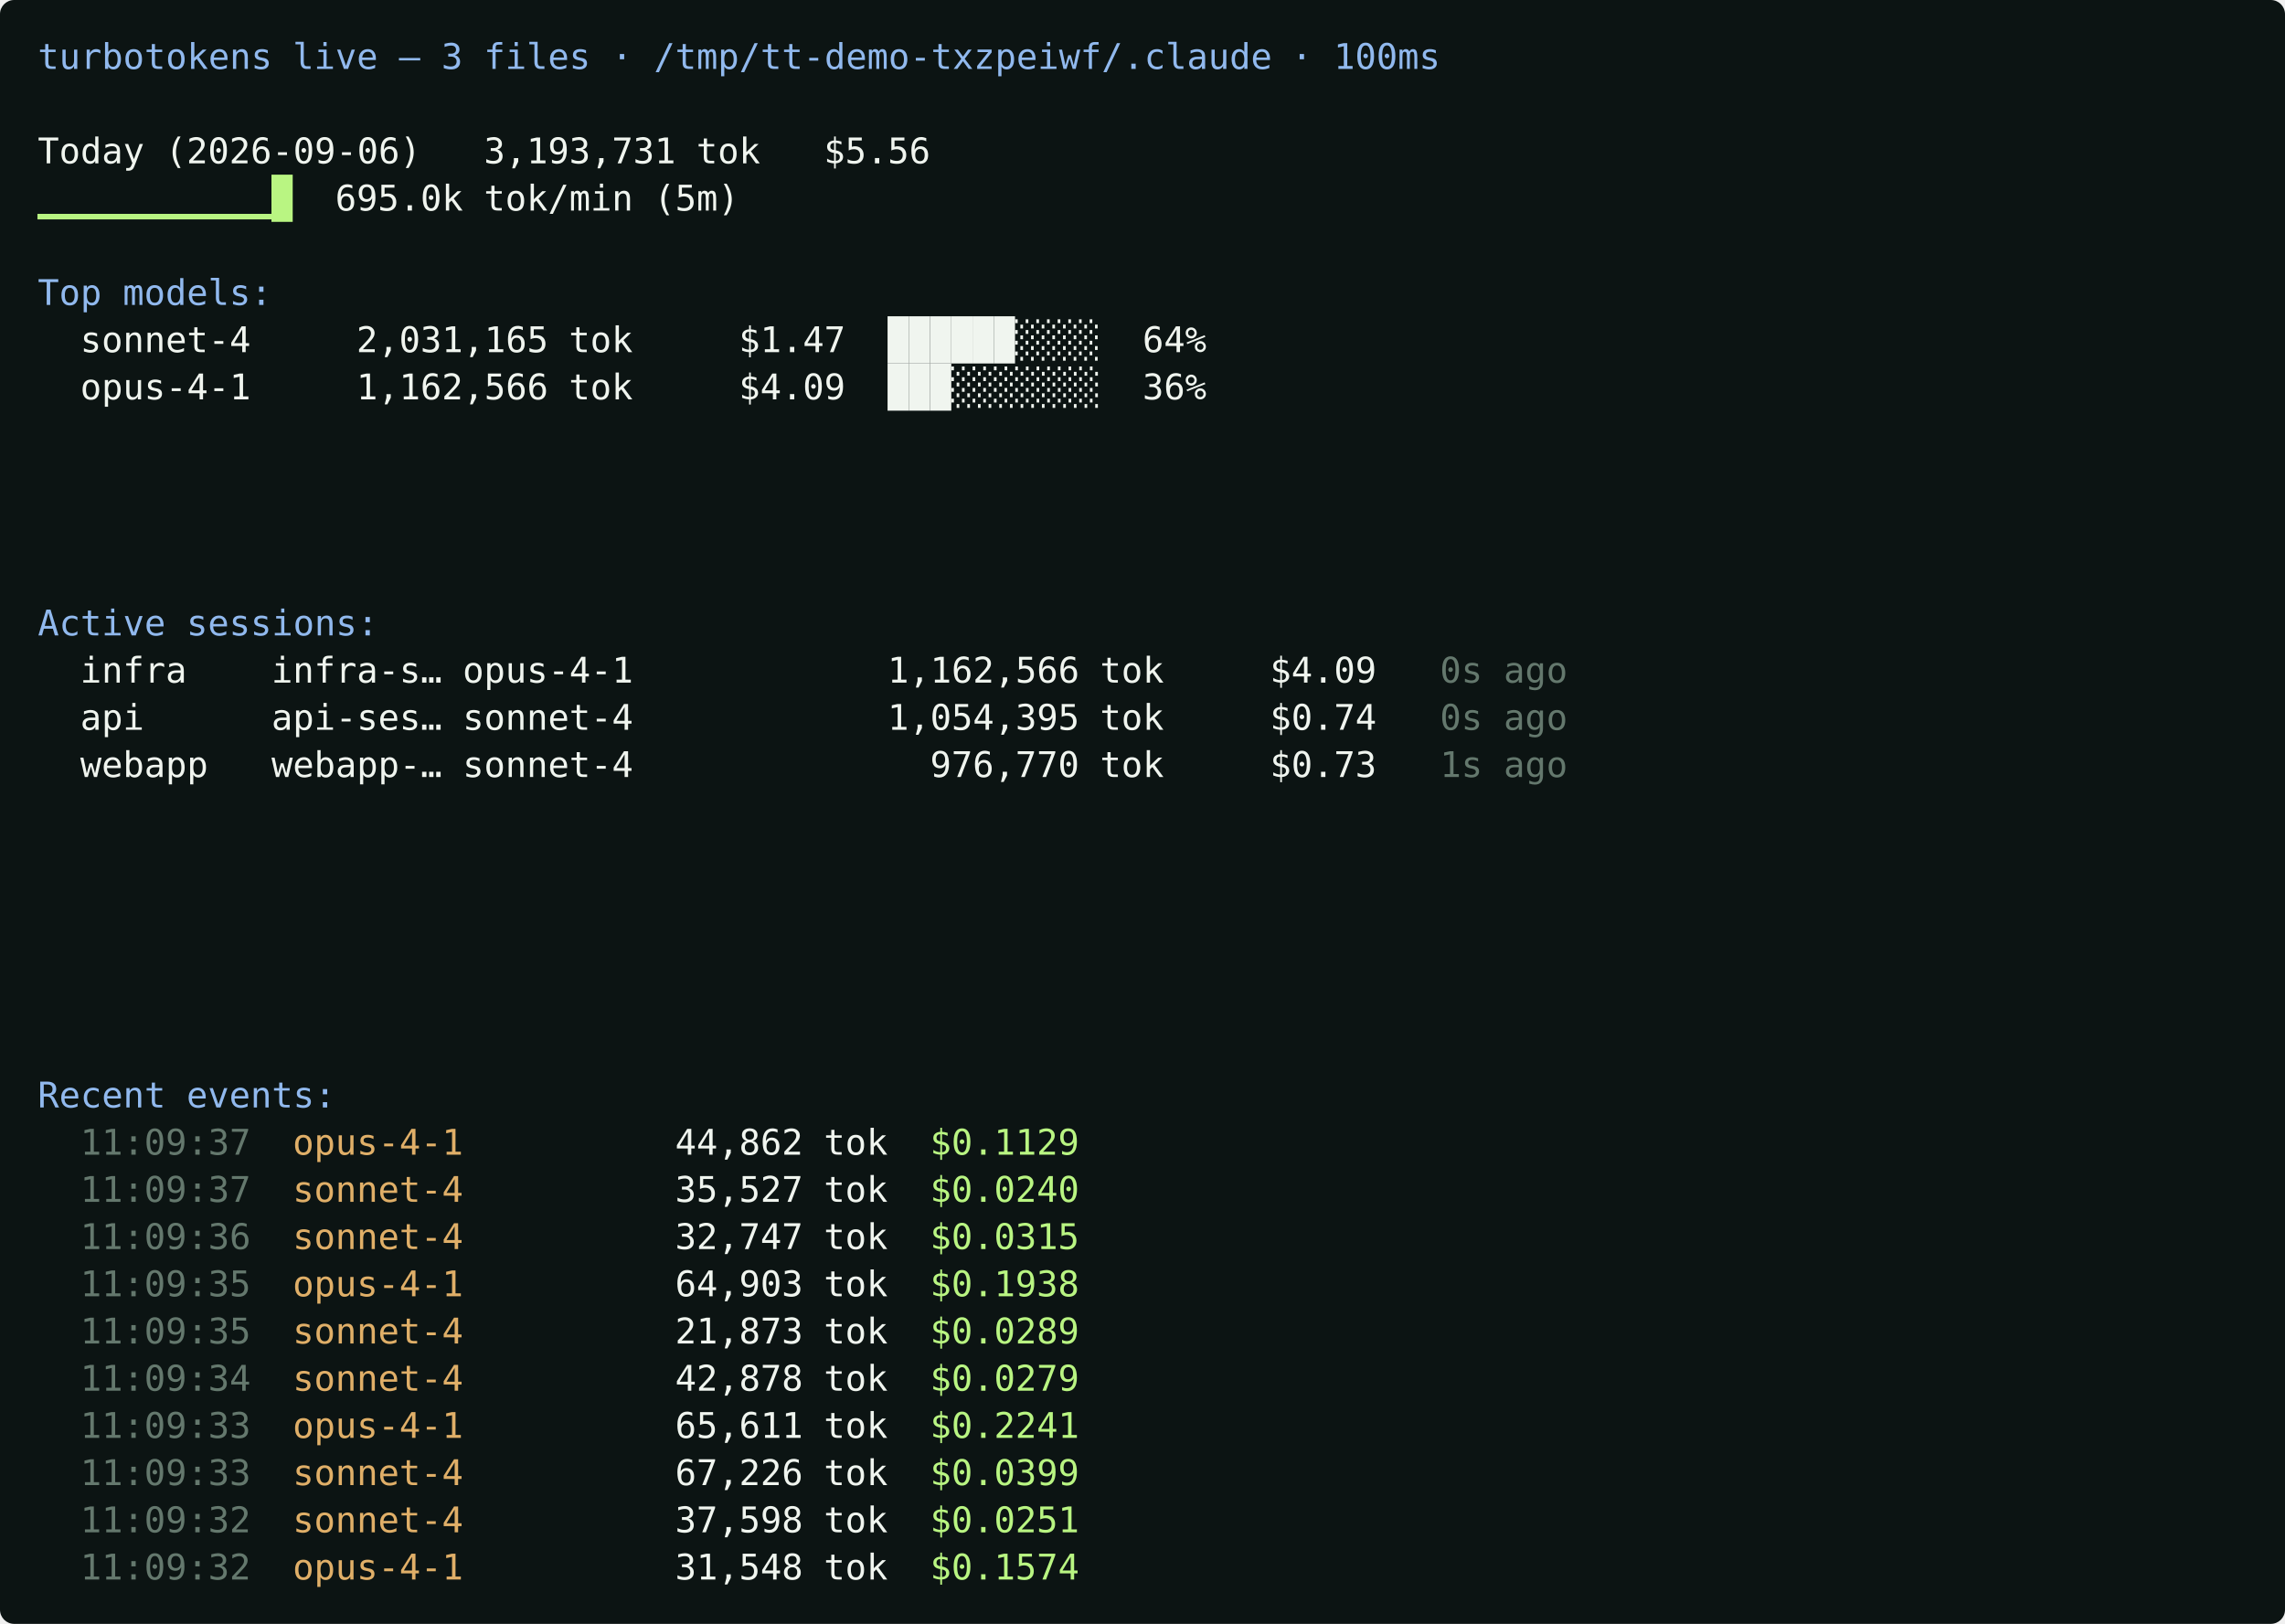
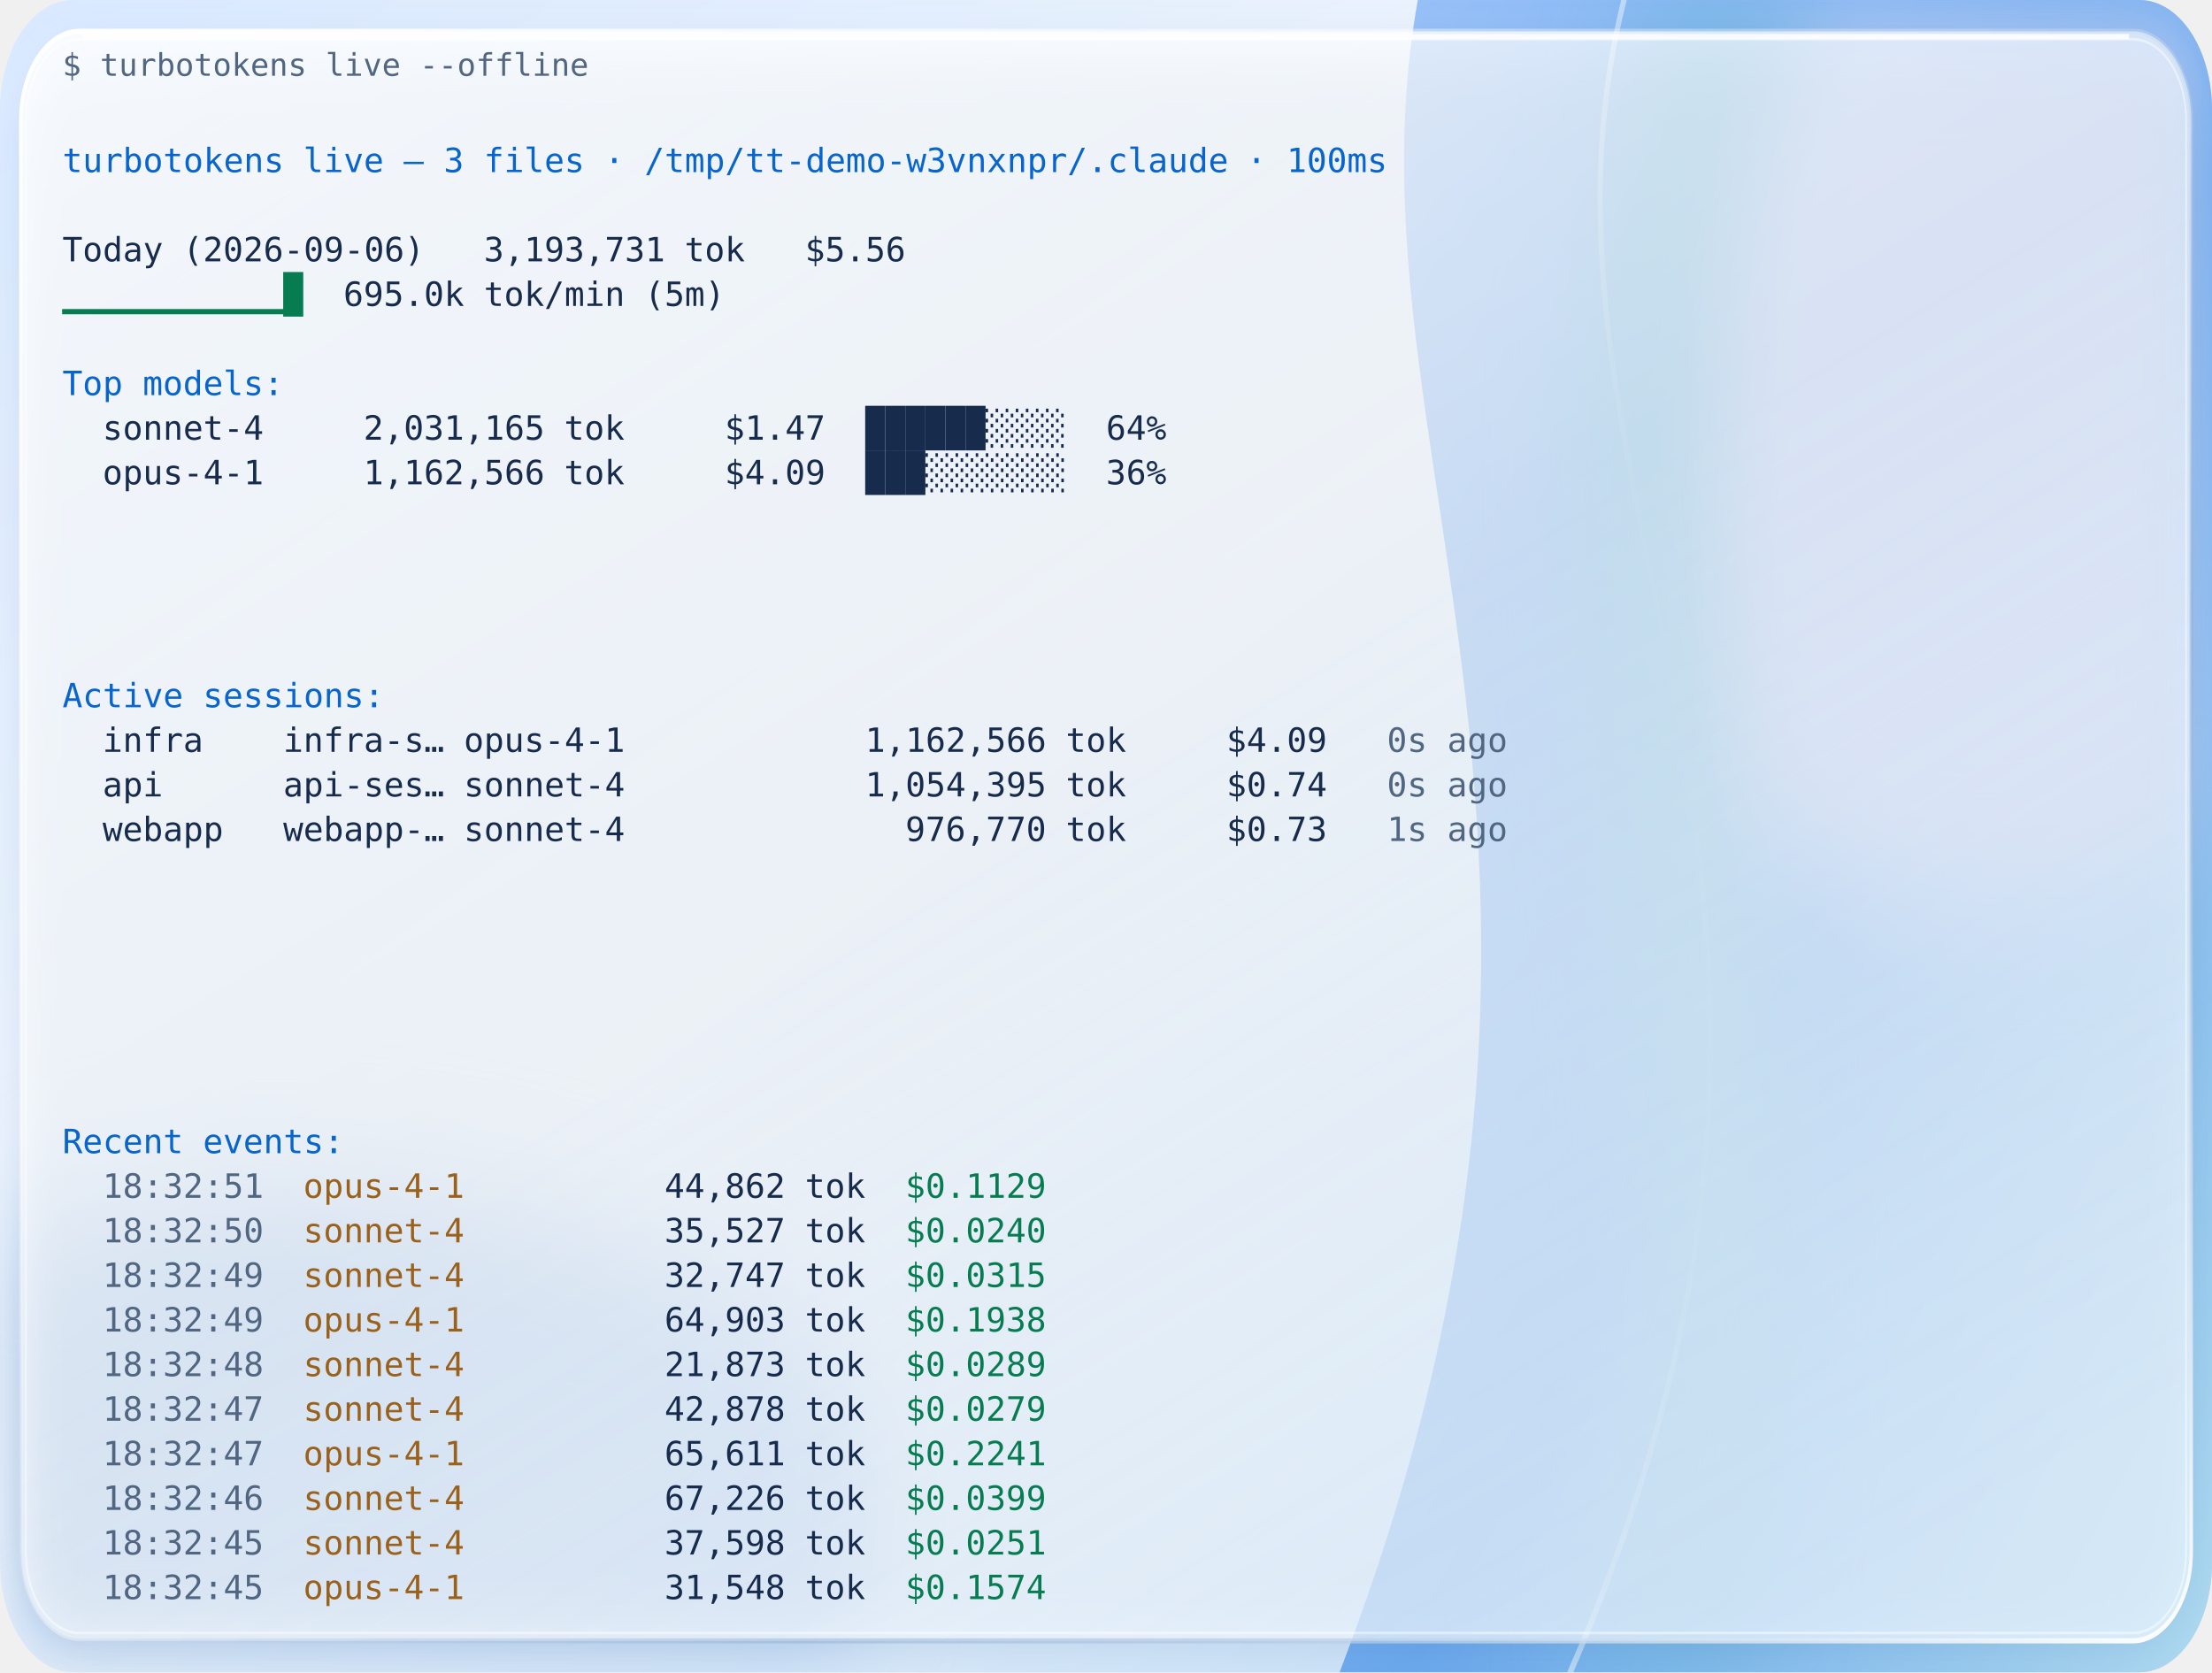
- <svg xmlns="http://www.w3.org/2000/svg" width="968" height="688" viewBox="0 0 968 688" font-family="Menlo, 'SF Mono', 'Cascadia Code', Consolas, monospace" font-size="15">
-   <rect width="968" height="688" rx="6" fill="#0c1413" />
-   <text y="29.2" xml:space="preserve">
-     <tspan x="16.0" fill="#91b9ee" textLength="99.0" lengthAdjust="spacingAndGlyphs">turbotokens</tspan>
-     <tspan x="124.0" fill="#91b9ee" textLength="36.0" lengthAdjust="spacingAndGlyphs">live</tspan>
-     <tspan x="169.0" fill="#91b9ee" textLength="9.0" lengthAdjust="spacingAndGlyphs">—</tspan>
-     <tspan x="187.0" fill="#91b9ee" textLength="9.0" lengthAdjust="spacingAndGlyphs">3</tspan>
-     <tspan x="205.0" fill="#91b9ee" textLength="45.0" lengthAdjust="spacingAndGlyphs">files</tspan>
-     <tspan x="259.0" fill="#91b9ee" textLength="9.0" lengthAdjust="spacingAndGlyphs">·</tspan>
-     <tspan x="277.0" fill="#91b9ee" textLength="261.0" lengthAdjust="spacingAndGlyphs">/tmp/tt-demo-txzpeiwf/.claude</tspan>
-     <tspan x="547.0" fill="#91b9ee" textLength="9.0" lengthAdjust="spacingAndGlyphs">·</tspan>
-     <tspan x="565.0" fill="#91b9ee" textLength="45.0" lengthAdjust="spacingAndGlyphs">100ms</tspan>
-   </text>
-   <text y="69.2" xml:space="preserve">
-     <tspan x="16.0" fill="#f0f5ef" textLength="45.0" lengthAdjust="spacingAndGlyphs">Today</tspan>
-     <tspan x="70.0" fill="#f0f5ef" textLength="108.0" lengthAdjust="spacingAndGlyphs">(2026-09-06)</tspan>
-     <tspan x="205.0" fill="#f0f5ef" textLength="81.0" lengthAdjust="spacingAndGlyphs">3,193,731</tspan>
-     <tspan x="295.0" fill="#f0f5ef" textLength="27.0" lengthAdjust="spacingAndGlyphs">tok</tspan>
-     <tspan x="349.0" fill="#f0f5ef" textLength="45.0" lengthAdjust="spacingAndGlyphs">$5.56</tspan>
-   </text>
-   <rect x="115.0" y="74.0" width="9.0" height="20" fill="#b9f582" />
-   <text y="89.2" xml:space="preserve">
-     <tspan x="16.0" fill="#b9f582" textLength="99.0" lengthAdjust="spacingAndGlyphs">▁▁▁▁▁▁▁▁▁▁▁</tspan>
-     <tspan x="142.0" fill="#f0f5ef" textLength="54.0" lengthAdjust="spacingAndGlyphs">695.0k</tspan>
-     <tspan x="205.0" fill="#f0f5ef" textLength="63.0" lengthAdjust="spacingAndGlyphs">tok/min</tspan>
-     <tspan x="277.0" fill="#f0f5ef" textLength="36.0" lengthAdjust="spacingAndGlyphs">(5m)</tspan>
-   </text>
-   <text y="129.2" xml:space="preserve">
-     <tspan x="16.0" fill="#91b9ee" textLength="27.0" lengthAdjust="spacingAndGlyphs">Top</tspan>
-     <tspan x="52.0" fill="#91b9ee" textLength="63.0" lengthAdjust="spacingAndGlyphs">models:</tspan>
-   </text>
-   <rect x="376.0" y="134.0" width="9.0" height="20" fill="#f0f5ef" />
-   <rect x="385.0" y="134.0" width="9.0" height="20" fill="#f0f5ef" />
-   <rect x="394.0" y="134.0" width="9.0" height="20" fill="#f0f5ef" />
-   <rect x="403.0" y="134.0" width="9.0" height="20" fill="#f0f5ef" />
-   <rect x="412.0" y="134.0" width="9.0" height="20" fill="#f0f5ef" />
-   <rect x="421.0" y="134.0" width="9.0" height="20" fill="#f0f5ef" />
-   <text y="149.2" xml:space="preserve">
-     <tspan x="34.0" fill="#f0f5ef" textLength="72.0" lengthAdjust="spacingAndGlyphs">sonnet-4</tspan>
-     <tspan x="151.0" fill="#f0f5ef" textLength="81.0" lengthAdjust="spacingAndGlyphs">2,031,165</tspan>
-     <tspan x="241.0" fill="#f0f5ef" textLength="27.0" lengthAdjust="spacingAndGlyphs">tok</tspan>
-     <tspan x="313.0" fill="#f0f5ef" textLength="45.0" lengthAdjust="spacingAndGlyphs">$1.47</tspan>
-     <tspan x="430.0" fill="#f0f5ef" textLength="36.0" lengthAdjust="spacingAndGlyphs">░░░░</tspan>
-     <tspan x="484.0" fill="#f0f5ef" textLength="27.0" lengthAdjust="spacingAndGlyphs">64%</tspan>
-   </text>
-   <rect x="376.0" y="154.0" width="9.0" height="20" fill="#f0f5ef" />
-   <rect x="385.0" y="154.0" width="9.0" height="20" fill="#f0f5ef" />
-   <rect x="394.0" y="154.0" width="9.0" height="20" fill="#f0f5ef" />
-   <text y="169.2" xml:space="preserve">
-     <tspan x="34.0" fill="#f0f5ef" textLength="72.0" lengthAdjust="spacingAndGlyphs">opus-4-1</tspan>
-     <tspan x="151.0" fill="#f0f5ef" textLength="81.0" lengthAdjust="spacingAndGlyphs">1,162,566</tspan>
-     <tspan x="241.0" fill="#f0f5ef" textLength="27.0" lengthAdjust="spacingAndGlyphs">tok</tspan>
-     <tspan x="313.0" fill="#f0f5ef" textLength="45.0" lengthAdjust="spacingAndGlyphs">$4.09</tspan>
-     <tspan x="403.0" fill="#f0f5ef" textLength="63.0" lengthAdjust="spacingAndGlyphs">░░░░░░░</tspan>
-     <tspan x="484.0" fill="#f0f5ef" textLength="27.0" lengthAdjust="spacingAndGlyphs">36%</tspan>
-   </text>
-   <text y="269.2" xml:space="preserve">
-     <tspan x="16.0" fill="#91b9ee" textLength="54.0" lengthAdjust="spacingAndGlyphs">Active</tspan>
-     <tspan x="79.0" fill="#91b9ee" textLength="81.0" lengthAdjust="spacingAndGlyphs">sessions:</tspan>
-   </text>
-   <text y="289.2" xml:space="preserve">
-     <tspan x="34.0" fill="#f0f5ef" textLength="45.0" lengthAdjust="spacingAndGlyphs">infra</tspan>
-     <tspan x="115.0" fill="#f0f5ef" textLength="72.0" lengthAdjust="spacingAndGlyphs">infra-s…</tspan>
-     <tspan x="196.0" fill="#f0f5ef" textLength="72.0" lengthAdjust="spacingAndGlyphs">opus-4-1</tspan>
-     <tspan x="376.0" fill="#f0f5ef" textLength="81.0" lengthAdjust="spacingAndGlyphs">1,162,566</tspan>
-     <tspan x="466.0" fill="#f0f5ef" textLength="27.0" lengthAdjust="spacingAndGlyphs">tok</tspan>
-     <tspan x="538.0" fill="#f0f5ef" textLength="45.0" lengthAdjust="spacingAndGlyphs">$4.09</tspan>
-     <tspan x="610.0" fill="#64786d" textLength="18.0" lengthAdjust="spacingAndGlyphs">0s</tspan>
-     <tspan x="637.0" fill="#64786d" textLength="27.0" lengthAdjust="spacingAndGlyphs">ago</tspan>
-   </text>
-   <text y="309.2" xml:space="preserve">
-     <tspan x="34.0" fill="#f0f5ef" textLength="27.0" lengthAdjust="spacingAndGlyphs">api</tspan>
-     <tspan x="115.0" fill="#f0f5ef" textLength="72.0" lengthAdjust="spacingAndGlyphs">api-ses…</tspan>
-     <tspan x="196.0" fill="#f0f5ef" textLength="72.0" lengthAdjust="spacingAndGlyphs">sonnet-4</tspan>
-     <tspan x="376.0" fill="#f0f5ef" textLength="81.0" lengthAdjust="spacingAndGlyphs">1,054,395</tspan>
-     <tspan x="466.0" fill="#f0f5ef" textLength="27.0" lengthAdjust="spacingAndGlyphs">tok</tspan>
-     <tspan x="538.0" fill="#f0f5ef" textLength="45.0" lengthAdjust="spacingAndGlyphs">$0.74</tspan>
-     <tspan x="610.0" fill="#64786d" textLength="18.0" lengthAdjust="spacingAndGlyphs">0s</tspan>
-     <tspan x="637.0" fill="#64786d" textLength="27.0" lengthAdjust="spacingAndGlyphs">ago</tspan>
-   </text>
-   <text y="329.2" xml:space="preserve">
-     <tspan x="34.0" fill="#f0f5ef" textLength="54.0" lengthAdjust="spacingAndGlyphs">webapp</tspan>
-     <tspan x="115.0" fill="#f0f5ef" textLength="72.0" lengthAdjust="spacingAndGlyphs">webapp-…</tspan>
-     <tspan x="196.0" fill="#f0f5ef" textLength="72.0" lengthAdjust="spacingAndGlyphs">sonnet-4</tspan>
-     <tspan x="394.0" fill="#f0f5ef" textLength="63.0" lengthAdjust="spacingAndGlyphs">976,770</tspan>
-     <tspan x="466.0" fill="#f0f5ef" textLength="27.0" lengthAdjust="spacingAndGlyphs">tok</tspan>
-     <tspan x="538.0" fill="#f0f5ef" textLength="45.0" lengthAdjust="spacingAndGlyphs">$0.73</tspan>
-     <tspan x="610.0" fill="#64786d" textLength="18.0" lengthAdjust="spacingAndGlyphs">1s</tspan>
-     <tspan x="637.0" fill="#64786d" textLength="27.0" lengthAdjust="spacingAndGlyphs">ago</tspan>
-   </text>
-   <text y="469.2" xml:space="preserve">
-     <tspan x="16.0" fill="#91b9ee" textLength="54.0" lengthAdjust="spacingAndGlyphs">Recent</tspan>
-     <tspan x="79.0" fill="#91b9ee" textLength="63.0" lengthAdjust="spacingAndGlyphs">events:</tspan>
-   </text>
-   <text y="489.2" xml:space="preserve">
-     <tspan x="34.0" fill="#64786d" textLength="72.0" lengthAdjust="spacingAndGlyphs">11:09:37</tspan>
-     <tspan x="124.0" fill="#e0af68" textLength="72.0" lengthAdjust="spacingAndGlyphs">opus-4-1</tspan>
-     <tspan x="286.0" fill="#f0f5ef" textLength="54.0" lengthAdjust="spacingAndGlyphs">44,862</tspan>
-     <tspan x="349.0" fill="#f0f5ef" textLength="27.0" lengthAdjust="spacingAndGlyphs">tok</tspan>
-     <tspan x="394.0" fill="#b9f582" textLength="63.0" lengthAdjust="spacingAndGlyphs">$0.1129</tspan>
-   </text>
-   <text y="509.2" xml:space="preserve">
-     <tspan x="34.0" fill="#64786d" textLength="72.0" lengthAdjust="spacingAndGlyphs">11:09:37</tspan>
-     <tspan x="124.0" fill="#e0af68" textLength="72.0" lengthAdjust="spacingAndGlyphs">sonnet-4</tspan>
-     <tspan x="286.0" fill="#f0f5ef" textLength="54.0" lengthAdjust="spacingAndGlyphs">35,527</tspan>
-     <tspan x="349.0" fill="#f0f5ef" textLength="27.0" lengthAdjust="spacingAndGlyphs">tok</tspan>
-     <tspan x="394.0" fill="#b9f582" textLength="63.0" lengthAdjust="spacingAndGlyphs">$0.0240</tspan>
-   </text>
-   <text y="529.2" xml:space="preserve">
-     <tspan x="34.0" fill="#64786d" textLength="72.0" lengthAdjust="spacingAndGlyphs">11:09:36</tspan>
-     <tspan x="124.0" fill="#e0af68" textLength="72.0" lengthAdjust="spacingAndGlyphs">sonnet-4</tspan>
-     <tspan x="286.0" fill="#f0f5ef" textLength="54.0" lengthAdjust="spacingAndGlyphs">32,747</tspan>
-     <tspan x="349.0" fill="#f0f5ef" textLength="27.0" lengthAdjust="spacingAndGlyphs">tok</tspan>
-     <tspan x="394.0" fill="#b9f582" textLength="63.0" lengthAdjust="spacingAndGlyphs">$0.0315</tspan>
-   </text>
-   <text y="549.2" xml:space="preserve">
-     <tspan x="34.0" fill="#64786d" textLength="72.0" lengthAdjust="spacingAndGlyphs">11:09:35</tspan>
-     <tspan x="124.0" fill="#e0af68" textLength="72.0" lengthAdjust="spacingAndGlyphs">opus-4-1</tspan>
-     <tspan x="286.0" fill="#f0f5ef" textLength="54.0" lengthAdjust="spacingAndGlyphs">64,903</tspan>
-     <tspan x="349.0" fill="#f0f5ef" textLength="27.0" lengthAdjust="spacingAndGlyphs">tok</tspan>
-     <tspan x="394.0" fill="#b9f582" textLength="63.0" lengthAdjust="spacingAndGlyphs">$0.1938</tspan>
-   </text>
-   <text y="569.2" xml:space="preserve">
-     <tspan x="34.0" fill="#64786d" textLength="72.0" lengthAdjust="spacingAndGlyphs">11:09:35</tspan>
-     <tspan x="124.0" fill="#e0af68" textLength="72.0" lengthAdjust="spacingAndGlyphs">sonnet-4</tspan>
-     <tspan x="286.0" fill="#f0f5ef" textLength="54.0" lengthAdjust="spacingAndGlyphs">21,873</tspan>
-     <tspan x="349.0" fill="#f0f5ef" textLength="27.0" lengthAdjust="spacingAndGlyphs">tok</tspan>
-     <tspan x="394.0" fill="#b9f582" textLength="63.0" lengthAdjust="spacingAndGlyphs">$0.0289</tspan>
-   </text>
-   <text y="589.2" xml:space="preserve">
-     <tspan x="34.0" fill="#64786d" textLength="72.0" lengthAdjust="spacingAndGlyphs">11:09:34</tspan>
-     <tspan x="124.0" fill="#e0af68" textLength="72.0" lengthAdjust="spacingAndGlyphs">sonnet-4</tspan>
-     <tspan x="286.0" fill="#f0f5ef" textLength="54.0" lengthAdjust="spacingAndGlyphs">42,878</tspan>
-     <tspan x="349.0" fill="#f0f5ef" textLength="27.0" lengthAdjust="spacingAndGlyphs">tok</tspan>
-     <tspan x="394.0" fill="#b9f582" textLength="63.0" lengthAdjust="spacingAndGlyphs">$0.0279</tspan>
-   </text>
-   <text y="609.2" xml:space="preserve">
-     <tspan x="34.0" fill="#64786d" textLength="72.0" lengthAdjust="spacingAndGlyphs">11:09:33</tspan>
-     <tspan x="124.0" fill="#e0af68" textLength="72.0" lengthAdjust="spacingAndGlyphs">opus-4-1</tspan>
-     <tspan x="286.0" fill="#f0f5ef" textLength="54.0" lengthAdjust="spacingAndGlyphs">65,611</tspan>
-     <tspan x="349.0" fill="#f0f5ef" textLength="27.0" lengthAdjust="spacingAndGlyphs">tok</tspan>
-     <tspan x="394.0" fill="#b9f582" textLength="63.0" lengthAdjust="spacingAndGlyphs">$0.2241</tspan>
-   </text>
-   <text y="629.2" xml:space="preserve">
-     <tspan x="34.0" fill="#64786d" textLength="72.0" lengthAdjust="spacingAndGlyphs">11:09:33</tspan>
-     <tspan x="124.0" fill="#e0af68" textLength="72.0" lengthAdjust="spacingAndGlyphs">sonnet-4</tspan>
-     <tspan x="286.0" fill="#f0f5ef" textLength="54.0" lengthAdjust="spacingAndGlyphs">67,226</tspan>
-     <tspan x="349.0" fill="#f0f5ef" textLength="27.0" lengthAdjust="spacingAndGlyphs">tok</tspan>
-     <tspan x="394.0" fill="#b9f582" textLength="63.0" lengthAdjust="spacingAndGlyphs">$0.0399</tspan>
-   </text>
-   <text y="649.2" xml:space="preserve">
-     <tspan x="34.0" fill="#64786d" textLength="72.0" lengthAdjust="spacingAndGlyphs">11:09:32</tspan>
-     <tspan x="124.0" fill="#e0af68" textLength="72.0" lengthAdjust="spacingAndGlyphs">sonnet-4</tspan>
-     <tspan x="286.0" fill="#f0f5ef" textLength="54.0" lengthAdjust="spacingAndGlyphs">37,598</tspan>
-     <tspan x="349.0" fill="#f0f5ef" textLength="27.0" lengthAdjust="spacingAndGlyphs">tok</tspan>
-     <tspan x="394.0" fill="#b9f582" textLength="63.0" lengthAdjust="spacingAndGlyphs">$0.0251</tspan>
-   </text>
-   <text y="669.2" xml:space="preserve">
-     <tspan x="34.0" fill="#64786d" textLength="72.0" lengthAdjust="spacingAndGlyphs">11:09:32</tspan>
-     <tspan x="124.0" fill="#e0af68" textLength="72.0" lengthAdjust="spacingAndGlyphs">opus-4-1</tspan>
-     <tspan x="286.0" fill="#f0f5ef" textLength="54.0" lengthAdjust="spacingAndGlyphs">31,548</tspan>
-     <tspan x="349.0" fill="#f0f5ef" textLength="27.0" lengthAdjust="spacingAndGlyphs">tok</tspan>
-     <tspan x="394.0" fill="#b9f582" textLength="63.0" lengthAdjust="spacingAndGlyphs">$0.1574</tspan>
+ <svg xmlns="http://www.w3.org/2000/svg" width="992" height="750" viewBox="0 0 992 750" font-family="Menlo, 'SF Mono', 'Cascadia Code', Consolas, monospace" font-size="15">
+   <svg width="100%" height="100%" viewBox="0 0 1280 640" preserveAspectRatio="none" aria-hidden="true">
+     <defs>
+       <linearGradient id="glass-sky" x2="1" y2="1">
+         <stop stop-color="#d9e9ff" />
+         <stop offset=".46" stop-color="#f1f6fc" />
+         <stop offset="1" stop-color="#b9d8f6" />
+       </linearGradient>
+       <linearGradient id="glass-wave" x2="1" y2="1">
+         <stop stop-color="#a5c7fb" />
+         <stop offset=".52" stop-color="#6aa8ec" />
+         <stop offset="1" stop-color="#c5eaf0" />
+       </linearGradient>
+       <linearGradient id="glass-frost" x2=".8" y2="1">
+         <stop stop-color="#fff" stop-opacity=".84" />
+         <stop offset=".52" stop-color="#fff" stop-opacity=".59" />
+         <stop offset="1" stop-color="#edf6ff" stop-opacity=".73" />
+       </linearGradient>
+       <linearGradient id="glass-rim" x2="1" y2="1">
+         <stop stop-color="#fff" />
+         <stop offset=".35" stop-color="#fff" stop-opacity=".35" />
+         <stop offset=".68" stop-color="#8daed4" stop-opacity=".45" />
+         <stop offset="1" stop-color="#fff" />
+       </linearGradient>
+       <filter id="glass-soft" x="-.5" y="-.5" width="2" height="2" color-interpolation-filters="sRGB">
+         <feGaussianBlur stdDeviation="24" />
+       </filter>
+       <filter id="glass-shadow" x="-.1" y="-.2" width="1.2" height="1.4" color-interpolation-filters="sRGB">
+         <feGaussianBlur stdDeviation="10" />
+       </filter>
+       <clipPath id="glass-clip">
+         <rect width="1280" height="640" rx="42" />
+       </clipPath>
+     </defs>
+     <g clip-path="url(#glass-clip)">
+       <rect width="1280" height="640" fill="url(#glass-sky)" />
+       <path d="M860-80C700 140 1020 300 730 710H1380V-80Z" fill="url(#glass-wave)" />
+       <path d="M980-70C790 175 1190 325 840 730" fill="none" stroke="#fff" stroke-opacity=".52" stroke-width="3" />
+       <g filter="url(#glass-soft)">
+         <ellipse cx="160" cy="580" rx="350" ry="125" fill="#b5cfef" />
+         <ellipse cx="1150" cy="160" rx="230" ry="190" fill="#b8cbf4" />
+         <path d="M1050-50C800 200 1150 480 900 710" stroke="#75b8de" stroke-width="80" fill="none" />
+       </g>
+       <rect x="15" y="22" width="1250" height="606" rx="36" fill="#396697" opacity=".18" filter="url(#glass-shadow)" />
+       <rect x="12" y="12" width="1256" height="616" rx="34" fill="url(#glass-frost)" stroke="url(#glass-rim)" stroke-width="2" />
+       <rect x="15" y="15" width="1250" height="610" rx="31" fill="none" stroke="#fff" stroke-opacity=".48" />
+       <path d="M48 14H1232" stroke="#fff" stroke-opacity=".85" stroke-width="2" />
+     </g>
+   </svg>
+   <text x="28" y="34" fill="#516681" font-size="14">$ turbotokens live --offline</text>
+   <text y="77.2" xml:space="preserve">
+     <tspan x="28.0" fill="#0865ce" textLength="99.0" lengthAdjust="spacingAndGlyphs">turbotokens</tspan>
+     <tspan x="136.0" fill="#0865ce" textLength="36.0" lengthAdjust="spacingAndGlyphs">live</tspan>
+     <tspan x="181.0" fill="#0865ce" textLength="9.0" lengthAdjust="spacingAndGlyphs">—</tspan>
+     <tspan x="199.0" fill="#0865ce" textLength="9.0" lengthAdjust="spacingAndGlyphs">3</tspan>
+     <tspan x="217.0" fill="#0865ce" textLength="45.0" lengthAdjust="spacingAndGlyphs">files</tspan>
+     <tspan x="271.0" fill="#0865ce" textLength="9.0" lengthAdjust="spacingAndGlyphs">·</tspan>
+     <tspan x="289.0" fill="#0865ce" textLength="261.0" lengthAdjust="spacingAndGlyphs">/tmp/tt-demo-w3vnxnpr/.claude</tspan>
+     <tspan x="559.0" fill="#0865ce" textLength="9.0" lengthAdjust="spacingAndGlyphs">·</tspan>
+     <tspan x="577.0" fill="#0865ce" textLength="45.0" lengthAdjust="spacingAndGlyphs">100ms</tspan>
+   </text>
+   <text y="117.2" xml:space="preserve">
+     <tspan x="28.0" fill="#172b4d" textLength="45.0" lengthAdjust="spacingAndGlyphs">Today</tspan>
+     <tspan x="82.0" fill="#172b4d" textLength="108.0" lengthAdjust="spacingAndGlyphs">(2026-09-06)</tspan>
+     <tspan x="217.0" fill="#172b4d" textLength="81.0" lengthAdjust="spacingAndGlyphs">3,193,731</tspan>
+     <tspan x="307.0" fill="#172b4d" textLength="27.0" lengthAdjust="spacingAndGlyphs">tok</tspan>
+     <tspan x="361.0" fill="#172b4d" textLength="45.0" lengthAdjust="spacingAndGlyphs">$5.56</tspan>
+   </text>
+   <rect x="127.0" y="122.0" width="9.0" height="20" fill="#087c51" />
+   <text y="137.2" xml:space="preserve">
+     <tspan x="28.0" fill="#087c51" textLength="99.0" lengthAdjust="spacingAndGlyphs">▁▁▁▁▁▁▁▁▁▁▁</tspan>
+     <tspan x="154.0" fill="#172b4d" textLength="54.0" lengthAdjust="spacingAndGlyphs">695.0k</tspan>
+     <tspan x="217.0" fill="#172b4d" textLength="63.0" lengthAdjust="spacingAndGlyphs">tok/min</tspan>
+     <tspan x="289.0" fill="#172b4d" textLength="36.0" lengthAdjust="spacingAndGlyphs">(5m)</tspan>
+   </text>
+   <text y="177.2" xml:space="preserve">
+     <tspan x="28.0" fill="#0865ce" textLength="27.0" lengthAdjust="spacingAndGlyphs">Top</tspan>
+     <tspan x="64.0" fill="#0865ce" textLength="63.0" lengthAdjust="spacingAndGlyphs">models:</tspan>
+   </text>
+   <rect x="388.0" y="182.0" width="9.0" height="20" fill="#172b4d" />
+   <rect x="397.0" y="182.0" width="9.0" height="20" fill="#172b4d" />
+   <rect x="406.0" y="182.0" width="9.0" height="20" fill="#172b4d" />
+   <rect x="415.0" y="182.0" width="9.0" height="20" fill="#172b4d" />
+   <rect x="424.0" y="182.0" width="9.0" height="20" fill="#172b4d" />
+   <rect x="433.0" y="182.0" width="9.0" height="20" fill="#172b4d" />
+   <text y="197.2" xml:space="preserve">
+     <tspan x="46.0" fill="#172b4d" textLength="72.0" lengthAdjust="spacingAndGlyphs">sonnet-4</tspan>
+     <tspan x="163.0" fill="#172b4d" textLength="81.0" lengthAdjust="spacingAndGlyphs">2,031,165</tspan>
+     <tspan x="253.0" fill="#172b4d" textLength="27.0" lengthAdjust="spacingAndGlyphs">tok</tspan>
+     <tspan x="325.0" fill="#172b4d" textLength="45.0" lengthAdjust="spacingAndGlyphs">$1.47</tspan>
+     <tspan x="442.0" fill="#172b4d" textLength="36.0" lengthAdjust="spacingAndGlyphs">░░░░</tspan>
+     <tspan x="496.0" fill="#172b4d" textLength="27.0" lengthAdjust="spacingAndGlyphs">64%</tspan>
+   </text>
+   <rect x="388.0" y="202.0" width="9.0" height="20" fill="#172b4d" />
+   <rect x="397.0" y="202.0" width="9.0" height="20" fill="#172b4d" />
+   <rect x="406.0" y="202.0" width="9.0" height="20" fill="#172b4d" />
+   <text y="217.2" xml:space="preserve">
+     <tspan x="46.0" fill="#172b4d" textLength="72.0" lengthAdjust="spacingAndGlyphs">opus-4-1</tspan>
+     <tspan x="163.0" fill="#172b4d" textLength="81.0" lengthAdjust="spacingAndGlyphs">1,162,566</tspan>
+     <tspan x="253.0" fill="#172b4d" textLength="27.0" lengthAdjust="spacingAndGlyphs">tok</tspan>
+     <tspan x="325.0" fill="#172b4d" textLength="45.0" lengthAdjust="spacingAndGlyphs">$4.09</tspan>
+     <tspan x="415.0" fill="#172b4d" textLength="63.0" lengthAdjust="spacingAndGlyphs">░░░░░░░</tspan>
+     <tspan x="496.0" fill="#172b4d" textLength="27.0" lengthAdjust="spacingAndGlyphs">36%</tspan>
+   </text>
+   <text y="317.2" xml:space="preserve">
+     <tspan x="28.0" fill="#0865ce" textLength="54.0" lengthAdjust="spacingAndGlyphs">Active</tspan>
+     <tspan x="91.0" fill="#0865ce" textLength="81.0" lengthAdjust="spacingAndGlyphs">sessions:</tspan>
+   </text>
+   <text y="337.2" xml:space="preserve">
+     <tspan x="46.0" fill="#172b4d" textLength="45.0" lengthAdjust="spacingAndGlyphs">infra</tspan>
+     <tspan x="127.0" fill="#172b4d" textLength="72.0" lengthAdjust="spacingAndGlyphs">infra-s…</tspan>
+     <tspan x="208.0" fill="#172b4d" textLength="72.0" lengthAdjust="spacingAndGlyphs">opus-4-1</tspan>
+     <tspan x="388.0" fill="#172b4d" textLength="81.0" lengthAdjust="spacingAndGlyphs">1,162,566</tspan>
+     <tspan x="478.0" fill="#172b4d" textLength="27.0" lengthAdjust="spacingAndGlyphs">tok</tspan>
+     <tspan x="550.0" fill="#172b4d" textLength="45.0" lengthAdjust="spacingAndGlyphs">$4.09</tspan>
+     <tspan x="622.0" fill="#516681" textLength="18.0" lengthAdjust="spacingAndGlyphs">0s</tspan>
+     <tspan x="649.0" fill="#516681" textLength="27.0" lengthAdjust="spacingAndGlyphs">ago</tspan>
+   </text>
+   <text y="357.2" xml:space="preserve">
+     <tspan x="46.0" fill="#172b4d" textLength="27.0" lengthAdjust="spacingAndGlyphs">api</tspan>
+     <tspan x="127.0" fill="#172b4d" textLength="72.0" lengthAdjust="spacingAndGlyphs">api-ses…</tspan>
+     <tspan x="208.0" fill="#172b4d" textLength="72.0" lengthAdjust="spacingAndGlyphs">sonnet-4</tspan>
+     <tspan x="388.0" fill="#172b4d" textLength="81.0" lengthAdjust="spacingAndGlyphs">1,054,395</tspan>
+     <tspan x="478.0" fill="#172b4d" textLength="27.0" lengthAdjust="spacingAndGlyphs">tok</tspan>
+     <tspan x="550.0" fill="#172b4d" textLength="45.0" lengthAdjust="spacingAndGlyphs">$0.74</tspan>
+     <tspan x="622.0" fill="#516681" textLength="18.0" lengthAdjust="spacingAndGlyphs">0s</tspan>
+     <tspan x="649.0" fill="#516681" textLength="27.0" lengthAdjust="spacingAndGlyphs">ago</tspan>
+   </text>
+   <text y="377.2" xml:space="preserve">
+     <tspan x="46.0" fill="#172b4d" textLength="54.0" lengthAdjust="spacingAndGlyphs">webapp</tspan>
+     <tspan x="127.0" fill="#172b4d" textLength="72.0" lengthAdjust="spacingAndGlyphs">webapp-…</tspan>
+     <tspan x="208.0" fill="#172b4d" textLength="72.0" lengthAdjust="spacingAndGlyphs">sonnet-4</tspan>
+     <tspan x="406.0" fill="#172b4d" textLength="63.0" lengthAdjust="spacingAndGlyphs">976,770</tspan>
+     <tspan x="478.0" fill="#172b4d" textLength="27.0" lengthAdjust="spacingAndGlyphs">tok</tspan>
+     <tspan x="550.0" fill="#172b4d" textLength="45.0" lengthAdjust="spacingAndGlyphs">$0.73</tspan>
+     <tspan x="622.0" fill="#516681" textLength="18.0" lengthAdjust="spacingAndGlyphs">1s</tspan>
+     <tspan x="649.0" fill="#516681" textLength="27.0" lengthAdjust="spacingAndGlyphs">ago</tspan>
+   </text>
+   <text y="517.2" xml:space="preserve">
+     <tspan x="28.0" fill="#0865ce" textLength="54.0" lengthAdjust="spacingAndGlyphs">Recent</tspan>
+     <tspan x="91.0" fill="#0865ce" textLength="63.0" lengthAdjust="spacingAndGlyphs">events:</tspan>
+   </text>
+   <text y="537.2" xml:space="preserve">
+     <tspan x="46.0" fill="#516681" textLength="72.0" lengthAdjust="spacingAndGlyphs">18:32:51</tspan>
+     <tspan x="136.0" fill="#99611b" textLength="72.0" lengthAdjust="spacingAndGlyphs">opus-4-1</tspan>
+     <tspan x="298.0" fill="#172b4d" textLength="54.0" lengthAdjust="spacingAndGlyphs">44,862</tspan>
+     <tspan x="361.0" fill="#172b4d" textLength="27.0" lengthAdjust="spacingAndGlyphs">tok</tspan>
+     <tspan x="406.0" fill="#087c51" textLength="63.0" lengthAdjust="spacingAndGlyphs">$0.1129</tspan>
+   </text>
+   <text y="557.2" xml:space="preserve">
+     <tspan x="46.0" fill="#516681" textLength="72.0" lengthAdjust="spacingAndGlyphs">18:32:50</tspan>
+     <tspan x="136.0" fill="#99611b" textLength="72.0" lengthAdjust="spacingAndGlyphs">sonnet-4</tspan>
+     <tspan x="298.0" fill="#172b4d" textLength="54.0" lengthAdjust="spacingAndGlyphs">35,527</tspan>
+     <tspan x="361.0" fill="#172b4d" textLength="27.0" lengthAdjust="spacingAndGlyphs">tok</tspan>
+     <tspan x="406.0" fill="#087c51" textLength="63.0" lengthAdjust="spacingAndGlyphs">$0.0240</tspan>
+   </text>
+   <text y="577.2" xml:space="preserve">
+     <tspan x="46.0" fill="#516681" textLength="72.0" lengthAdjust="spacingAndGlyphs">18:32:49</tspan>
+     <tspan x="136.0" fill="#99611b" textLength="72.0" lengthAdjust="spacingAndGlyphs">sonnet-4</tspan>
+     <tspan x="298.0" fill="#172b4d" textLength="54.0" lengthAdjust="spacingAndGlyphs">32,747</tspan>
+     <tspan x="361.0" fill="#172b4d" textLength="27.0" lengthAdjust="spacingAndGlyphs">tok</tspan>
+     <tspan x="406.0" fill="#087c51" textLength="63.0" lengthAdjust="spacingAndGlyphs">$0.0315</tspan>
+   </text>
+   <text y="597.2" xml:space="preserve">
+     <tspan x="46.0" fill="#516681" textLength="72.0" lengthAdjust="spacingAndGlyphs">18:32:49</tspan>
+     <tspan x="136.0" fill="#99611b" textLength="72.0" lengthAdjust="spacingAndGlyphs">opus-4-1</tspan>
+     <tspan x="298.0" fill="#172b4d" textLength="54.0" lengthAdjust="spacingAndGlyphs">64,903</tspan>
+     <tspan x="361.0" fill="#172b4d" textLength="27.0" lengthAdjust="spacingAndGlyphs">tok</tspan>
+     <tspan x="406.0" fill="#087c51" textLength="63.0" lengthAdjust="spacingAndGlyphs">$0.1938</tspan>
+   </text>
+   <text y="617.2" xml:space="preserve">
+     <tspan x="46.0" fill="#516681" textLength="72.0" lengthAdjust="spacingAndGlyphs">18:32:48</tspan>
+     <tspan x="136.0" fill="#99611b" textLength="72.0" lengthAdjust="spacingAndGlyphs">sonnet-4</tspan>
+     <tspan x="298.0" fill="#172b4d" textLength="54.0" lengthAdjust="spacingAndGlyphs">21,873</tspan>
+     <tspan x="361.0" fill="#172b4d" textLength="27.0" lengthAdjust="spacingAndGlyphs">tok</tspan>
+     <tspan x="406.0" fill="#087c51" textLength="63.0" lengthAdjust="spacingAndGlyphs">$0.0289</tspan>
+   </text>
+   <text y="637.2" xml:space="preserve">
+     <tspan x="46.0" fill="#516681" textLength="72.0" lengthAdjust="spacingAndGlyphs">18:32:47</tspan>
+     <tspan x="136.0" fill="#99611b" textLength="72.0" lengthAdjust="spacingAndGlyphs">sonnet-4</tspan>
+     <tspan x="298.0" fill="#172b4d" textLength="54.0" lengthAdjust="spacingAndGlyphs">42,878</tspan>
+     <tspan x="361.0" fill="#172b4d" textLength="27.0" lengthAdjust="spacingAndGlyphs">tok</tspan>
+     <tspan x="406.0" fill="#087c51" textLength="63.0" lengthAdjust="spacingAndGlyphs">$0.0279</tspan>
+   </text>
+   <text y="657.2" xml:space="preserve">
+     <tspan x="46.0" fill="#516681" textLength="72.0" lengthAdjust="spacingAndGlyphs">18:32:47</tspan>
+     <tspan x="136.0" fill="#99611b" textLength="72.0" lengthAdjust="spacingAndGlyphs">opus-4-1</tspan>
+     <tspan x="298.0" fill="#172b4d" textLength="54.0" lengthAdjust="spacingAndGlyphs">65,611</tspan>
+     <tspan x="361.0" fill="#172b4d" textLength="27.0" lengthAdjust="spacingAndGlyphs">tok</tspan>
+     <tspan x="406.0" fill="#087c51" textLength="63.0" lengthAdjust="spacingAndGlyphs">$0.2241</tspan>
+   </text>
+   <text y="677.2" xml:space="preserve">
+     <tspan x="46.0" fill="#516681" textLength="72.0" lengthAdjust="spacingAndGlyphs">18:32:46</tspan>
+     <tspan x="136.0" fill="#99611b" textLength="72.0" lengthAdjust="spacingAndGlyphs">sonnet-4</tspan>
+     <tspan x="298.0" fill="#172b4d" textLength="54.0" lengthAdjust="spacingAndGlyphs">67,226</tspan>
+     <tspan x="361.0" fill="#172b4d" textLength="27.0" lengthAdjust="spacingAndGlyphs">tok</tspan>
+     <tspan x="406.0" fill="#087c51" textLength="63.0" lengthAdjust="spacingAndGlyphs">$0.0399</tspan>
+   </text>
+   <text y="697.2" xml:space="preserve">
+     <tspan x="46.0" fill="#516681" textLength="72.0" lengthAdjust="spacingAndGlyphs">18:32:45</tspan>
+     <tspan x="136.0" fill="#99611b" textLength="72.0" lengthAdjust="spacingAndGlyphs">sonnet-4</tspan>
+     <tspan x="298.0" fill="#172b4d" textLength="54.0" lengthAdjust="spacingAndGlyphs">37,598</tspan>
+     <tspan x="361.0" fill="#172b4d" textLength="27.0" lengthAdjust="spacingAndGlyphs">tok</tspan>
+     <tspan x="406.0" fill="#087c51" textLength="63.0" lengthAdjust="spacingAndGlyphs">$0.0251</tspan>
+   </text>
+   <text y="717.2" xml:space="preserve">
+     <tspan x="46.0" fill="#516681" textLength="72.0" lengthAdjust="spacingAndGlyphs">18:32:45</tspan>
+     <tspan x="136.0" fill="#99611b" textLength="72.0" lengthAdjust="spacingAndGlyphs">opus-4-1</tspan>
+     <tspan x="298.0" fill="#172b4d" textLength="54.0" lengthAdjust="spacingAndGlyphs">31,548</tspan>
+     <tspan x="361.0" fill="#172b4d" textLength="27.0" lengthAdjust="spacingAndGlyphs">tok</tspan>
+     <tspan x="406.0" fill="#087c51" textLength="63.0" lengthAdjust="spacingAndGlyphs">$0.1574</tspan>
  </text>
</svg>
